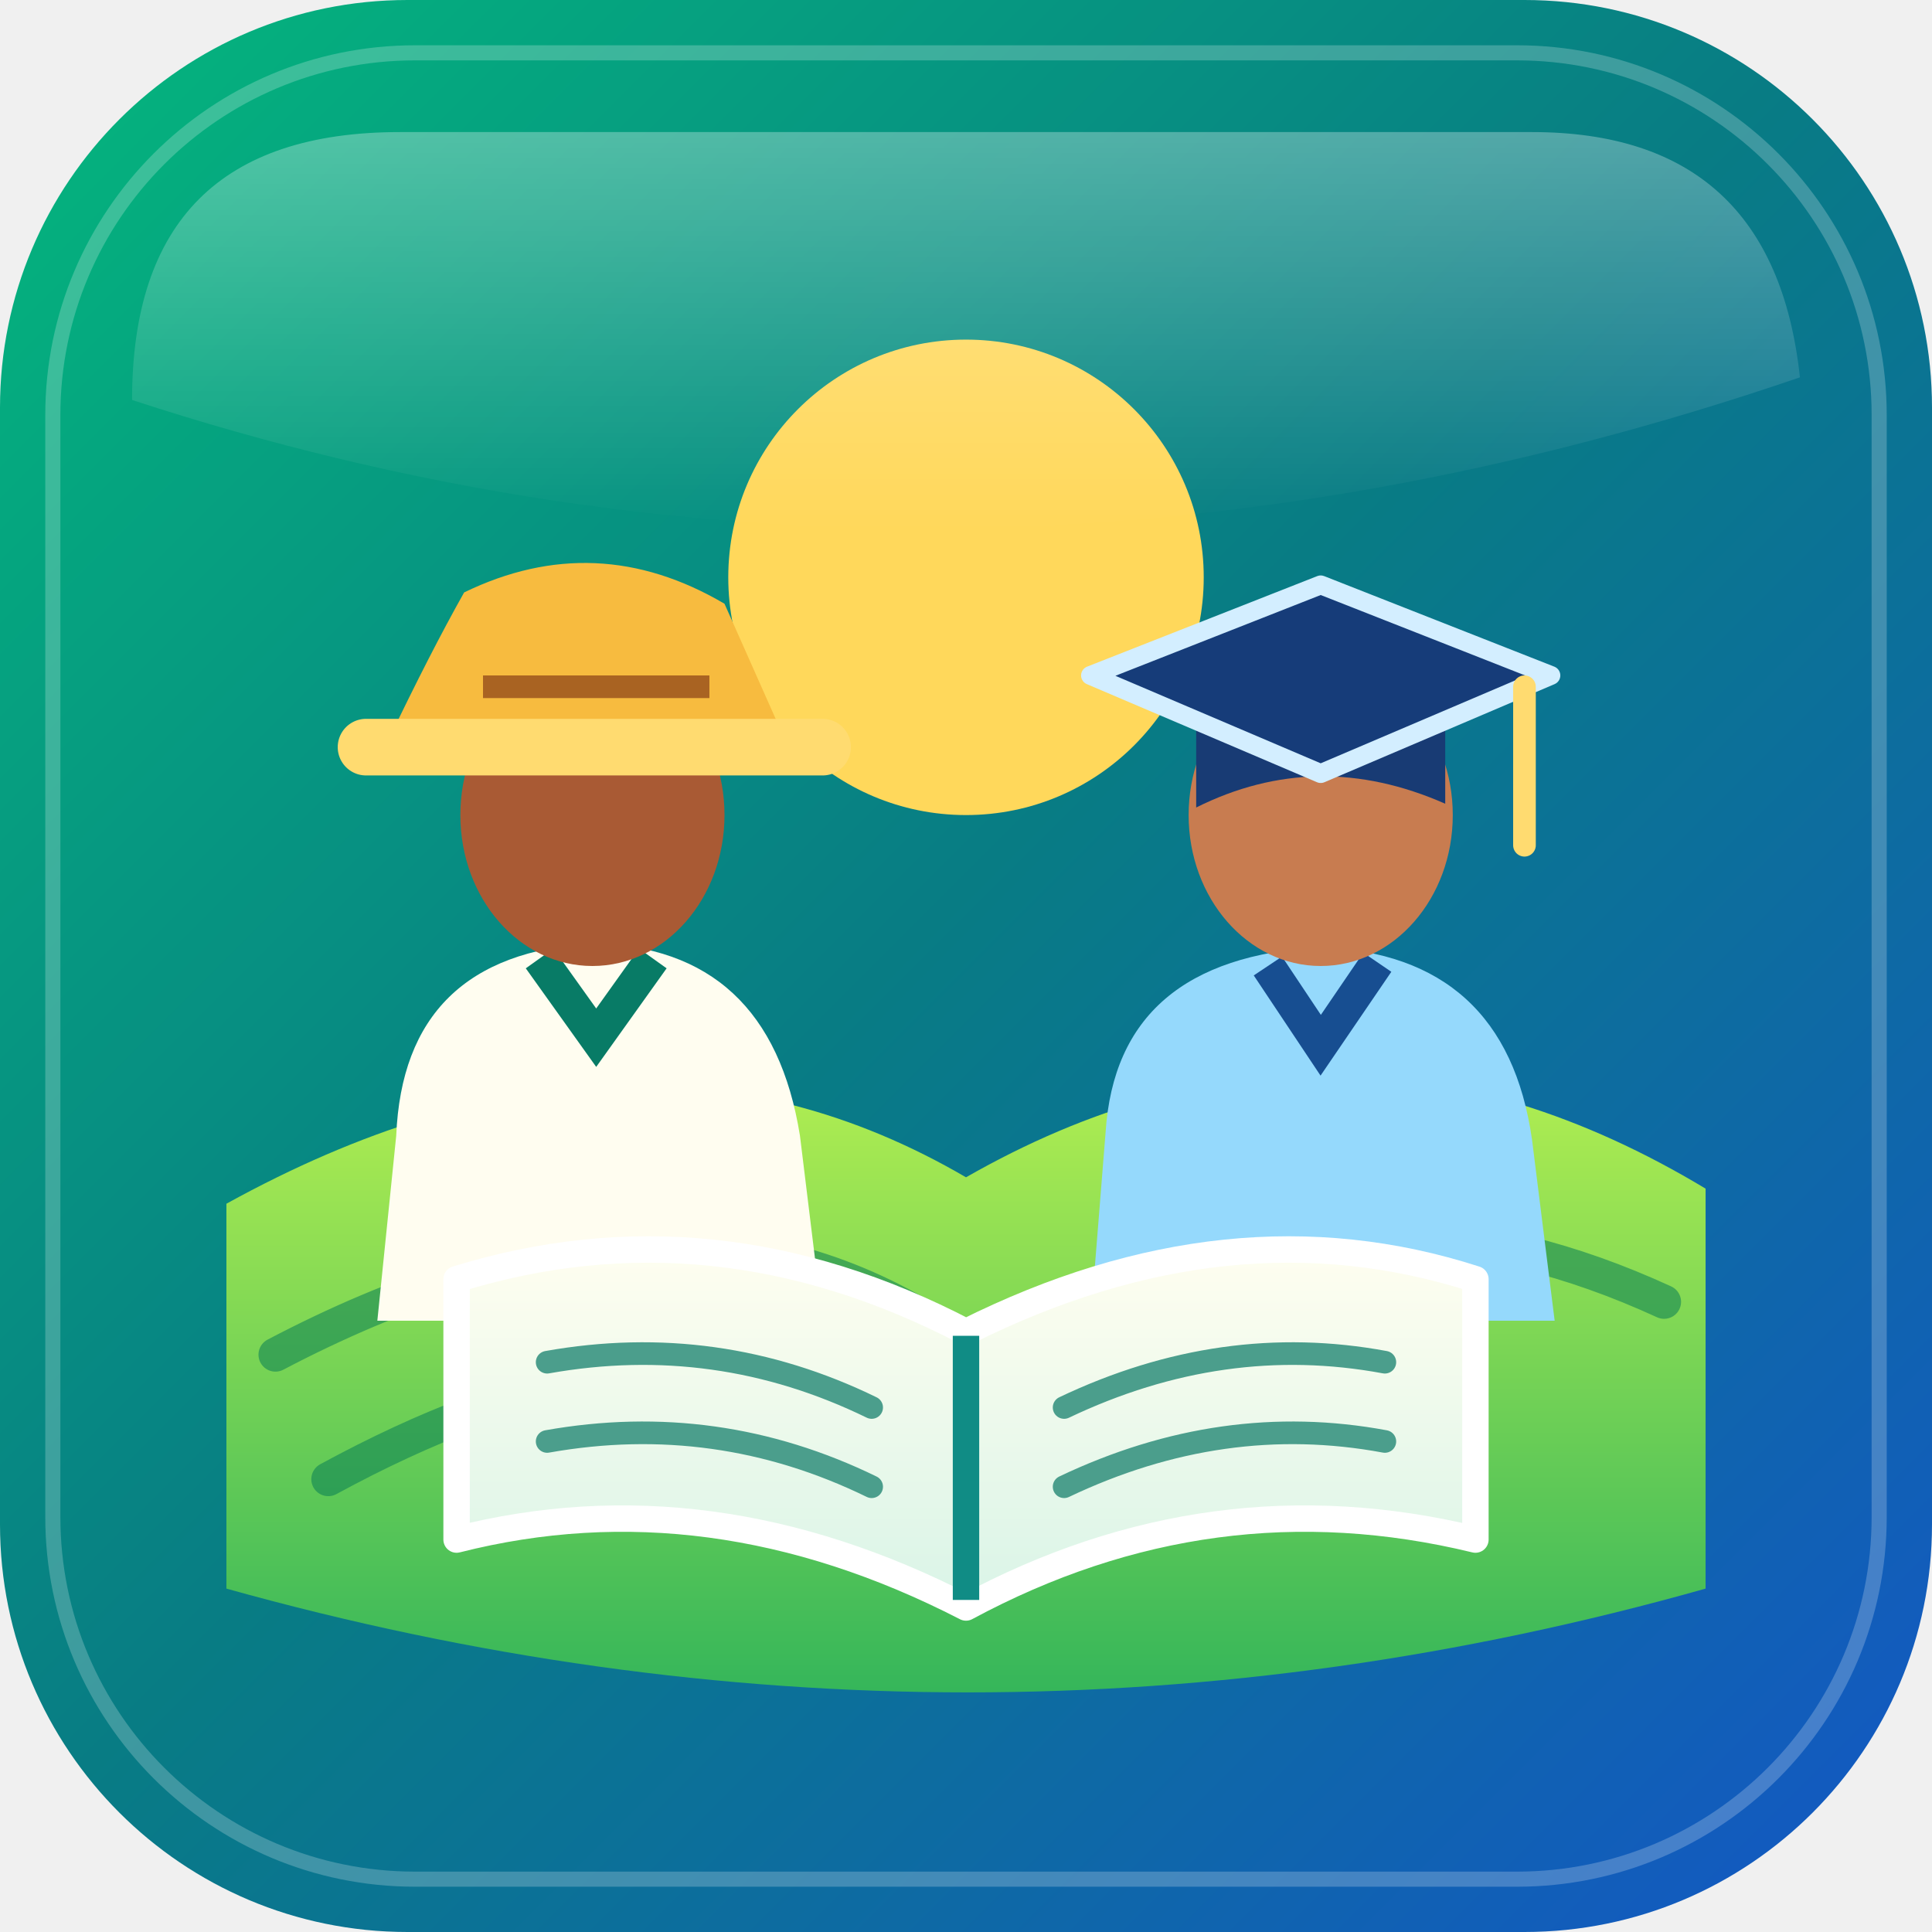
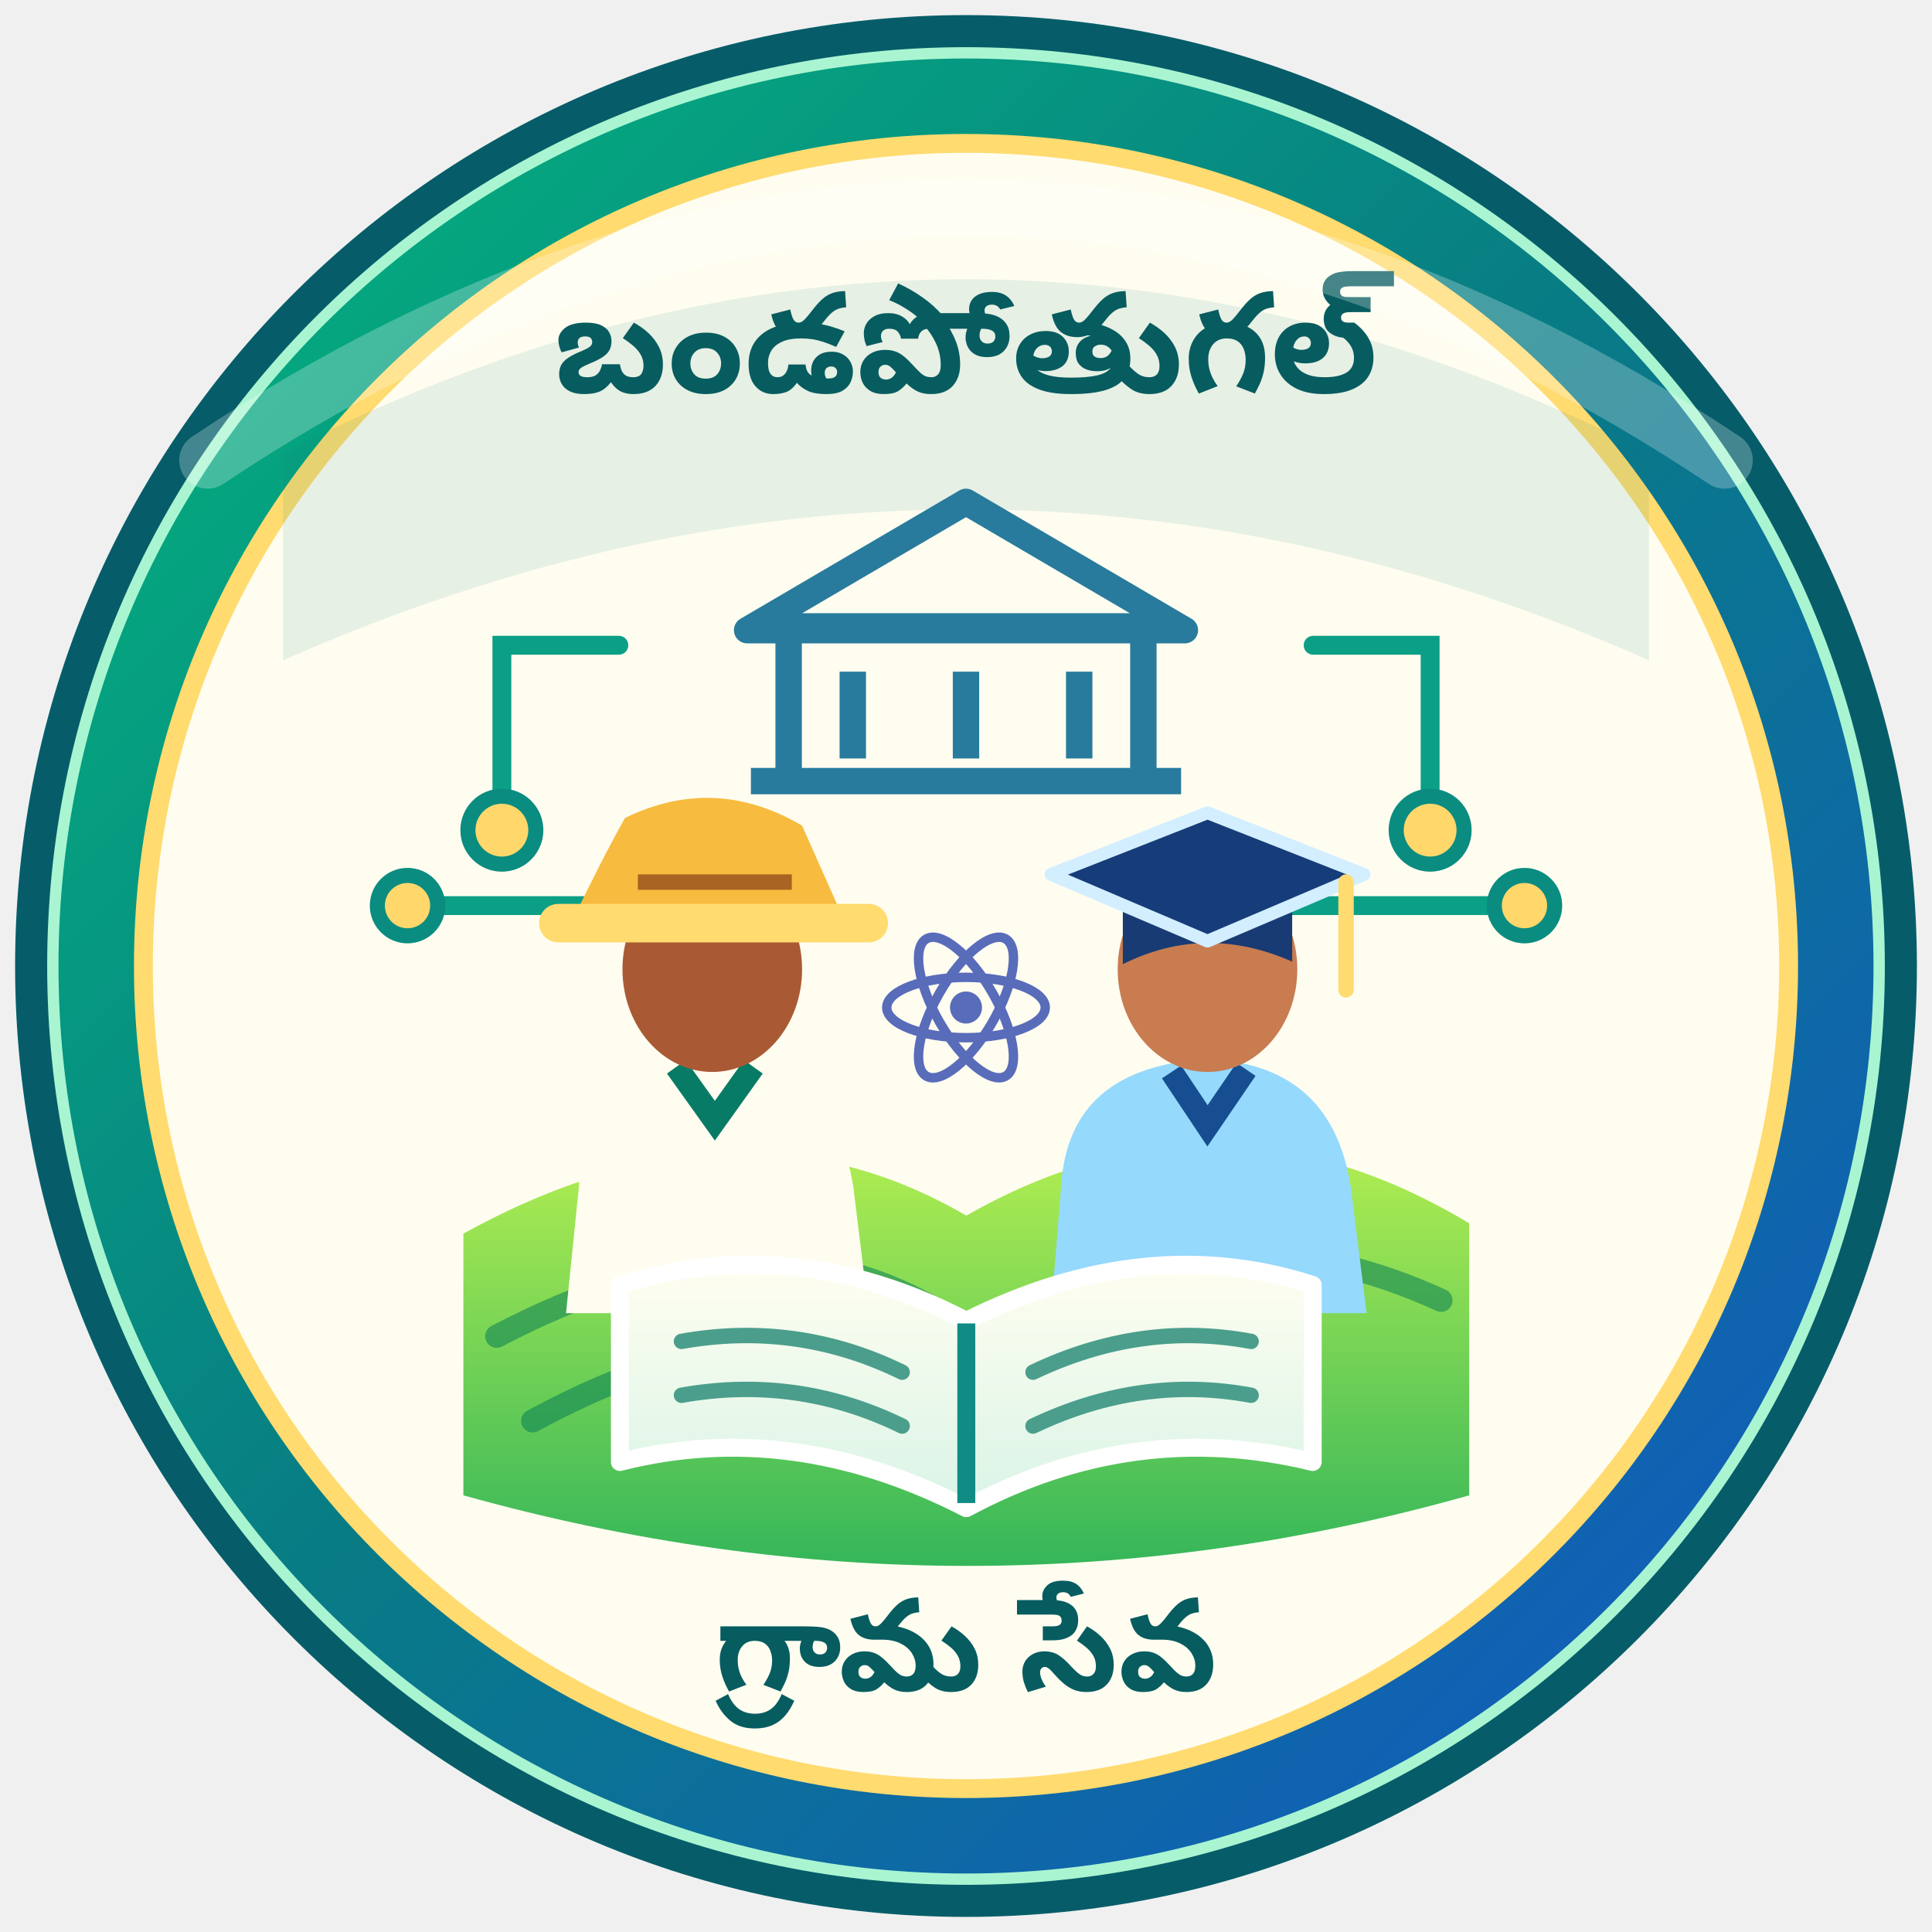
<svg xmlns="http://www.w3.org/2000/svg" width="512" height="512" viewBox="0 0 512 512">
  <defs>
    <linearGradient id="bg" x2="1" y2="1">
      <stop stop-color="#04b87d" />
      <stop offset=".48" stop-color="#087c84" />
      <stop offset="1" stop-color="#1456c7" />
    </linearGradient>
    <linearGradient id="field" x2="0" y2="1">
      <stop stop-color="#b2ee51" />
      <stop offset="1" stop-color="#35b65a" />
    </linearGradient>
    <linearGradient id="book" x2="0" y2="1">
      <stop stop-color="#fffef0" />
      <stop offset="1" stop-color="#d9f4e7" />
    </linearGradient>
    <linearGradient id="shine" x2="0" y2="1">
      <stop stop-color="#fff" stop-opacity=".3" />
      <stop offset="1" stop-color="#fff" stop-opacity="0" />
    </linearGradient>
  </defs>
-   <rect width="512" height="512" rx="108" fill="url(#bg)" />
-   <rect x="14" y="14" width="484" height="484" rx="96" fill="none" stroke="#fff" stroke-opacity=".22" stroke-width="4" />
-   <circle cx="256" cy="153" r="63" fill="#ffd85b" />
-   <path d="M60 319Q167 260 256 312Q354 256 452 315V421Q257 476 60 421Z" fill="url(#field)" />
-   <path d="M73 359Q172 307 243 348M302 342Q367 311 441 345M87 392Q166 349 216 371" fill="none" stroke="#087d54" stroke-width="9" stroke-linecap="round" opacity=".55" />
-   <path d="M105 301Q107 253 157 250Q204 251 212 301L218 350H100Z" fill="#fffdf0" />
-   <path d="M143 254L158 275L173 254" fill="none" stroke="#087b66" stroke-width="9" />
-   <ellipse cx="157" cy="216" rx="35" ry="40" fill="#a95a34" />
-   <path d="M103 196Q114 173 123 157Q158 140 192 160L208 196Z" fill="#f7bb3f" />
-   <path d="M97 198H218" stroke="#ffdb70" stroke-width="15" stroke-linecap="round" />
-   <path d="M128 182H188" stroke="#a96322" stroke-width="6" />
-   <path d="M293 300Q296 254 350 251Q399 253 406 302L412 350H289Z" fill="#95d9fc" />
-   <path d="M336 256L350 277L365 255" fill="none" stroke="#174e91" stroke-width="9" />
-   <ellipse cx="350" cy="216" rx="35" ry="40" fill="#c87c50" />
-   <path d="M317 190V214Q349 198 383 213V190" fill="#183b74" />
-   <path d="M289 179L350 155L411 179L350 205Z" fill="#163c79" stroke="#d3eeff" stroke-width="5" stroke-linejoin="round" />
-   <path d="M404 182V224" stroke="#ffdb70" stroke-width="6" stroke-linecap="round" />
-   <path d="M121 339Q189 318 256 353Q326 318 391 339V408Q321 391 256 426Q188 391 121 408Z" fill="url(#book)" stroke="#fff" stroke-width="7" stroke-linejoin="round" />
-   <path d="M256 354V424" stroke="#108c85" stroke-width="7" />
-   <path d="M145 361Q190 353 231 373M145 382Q190 374 231 394M282 373Q324 353 367 361M282 394Q324 374 367 382" fill="none" stroke="#4b9e8c" stroke-width="6" stroke-linecap="round" />
-   <path d="M35 106Q35 35 106 35H406Q470 35 477 100Q252 177 35 106Z" fill="url(#shine)" />
+   <circle cx="256" cy="256" r="252" fill="#065d69" />
+   <circle cx="256" cy="256" r="242" fill="url(#bg)" stroke="#a9f5d1" stroke-width="3" />
+   <circle cx="256" cy="256" r="218" fill="#fffdf0" stroke="#ffdb70" stroke-width="5" />
+   <path d="M75 120Q256 28 437 120V175Q256 95 75 175Z" fill="#0d7e7b" opacity=".1" />
+   <text x="256" y="104" text-anchor="middle" font-family="Noto Sans Telugu,sans-serif" font-size="37" font-weight="900" fill="#075c60">బండపోతుగల్</text>
+   <g fill="none" stroke="#287b9d" stroke-width="7" stroke-linejoin="round">
+     <path d="M209 204V166H303V204M198 167L256 133L314 167ZM226 178V201M256 178V201M286 178V201M199 207H313" />
+   </g>
+   <g fill="none" stroke="#0b9f86" stroke-width="5" stroke-linecap="round">
+     <path d="M164 171H133V216M348 171H379V216M172 240H111M340 240H401" />
+   </g>
+   <g fill="#ffd76b" stroke="#0b8c80" stroke-width="4">
+     <circle cx="133" cy="220" r="9" />
+     <circle cx="379" cy="220" r="9" />
+     <circle cx="108" cy="240" r="8" />
+     <circle cx="404" cy="240" r="8" />
+   </g>
+   <g fill="none" stroke="#596cba" stroke-width="2.5" transform="translate(256 267)">
+     <ellipse rx="21" ry="8" />
+     <ellipse rx="21" ry="8" transform="rotate(60)" />
+     <ellipse rx="21" ry="8" transform="rotate(120)" />
+     <circle r="3" fill="#596cba" />
+   </g>
+   <g transform="translate(82 110) scale(.68)">
+     <path d="M60 319Q167 260 256 312Q354 256 452 315V421Q257 476 60 421Z" fill="url(#field)" />
+     <path d="M73 359Q172 307 243 348M302 342Q367 311 441 345M87 392Q166 349 216 371" fill="none" stroke="#087d54" stroke-width="9" stroke-linecap="round" opacity=".55" />
+     <path d="M105 301Q107 253 157 250Q204 251 212 301L218 350H100Z" fill="#fffdf0" />
+     <path d="M143 254L158 275L173 254" fill="none" stroke="#087b66" stroke-width="9" />
+     <ellipse cx="157" cy="216" rx="35" ry="40" fill="#a95a34" />
+     <path d="M103 196Q114 173 123 157Q158 140 192 160L208 196Z" fill="#f7bb3f" />
+     <path d="M97 198H218" stroke="#ffdb70" stroke-width="15" stroke-linecap="round" />
+     <path d="M128 182H188" stroke="#a96322" stroke-width="6" />
+     <path d="M293 300Q296 254 350 251Q399 253 406 302L412 350H289Z" fill="#95d9fc" />
+     <path d="M336 256L350 277L365 255" fill="none" stroke="#174e91" stroke-width="9" />
+     <ellipse cx="350" cy="216" rx="35" ry="40" fill="#c87c50" />
+     <path d="M317 190V214Q349 198 383 213V190" fill="#183b74" />
+     <path d="M289 179L350 155L411 179L350 205Z" fill="#163c79" stroke="#d3eeff" stroke-width="5" stroke-linejoin="round" />
+     <path d="M404 182V224" stroke="#ffdb70" stroke-width="6" stroke-linecap="round" />
+     <path d="M121 339Q189 318 256 353Q326 318 391 339V408Q321 391 256 426Q188 391 121 408Z" fill="url(#book)" stroke="#fff" stroke-width="7" stroke-linejoin="round" />
+     <path d="M256 354V424" stroke="#108c85" stroke-width="7" />
+     <path d="M145 361Q190 353 231 373M145 382Q190 374 231 394M282 373Q324 353 367 361M282 394Q324 374 367 382" fill="none" stroke="#4b9e8c" stroke-width="6" stroke-linecap="round" />
+   </g>
+   <text x="256" y="448" text-anchor="middle" font-family="Noto Sans Telugu,sans-serif" font-size="34" font-weight="800" fill="#075c60">గ్రామ సేవ</text>
+   <path d="M55 122Q256 -12 457 122" fill="none" stroke="#fff" stroke-opacity=".25" stroke-width="15" stroke-linecap="round" />
</svg>
